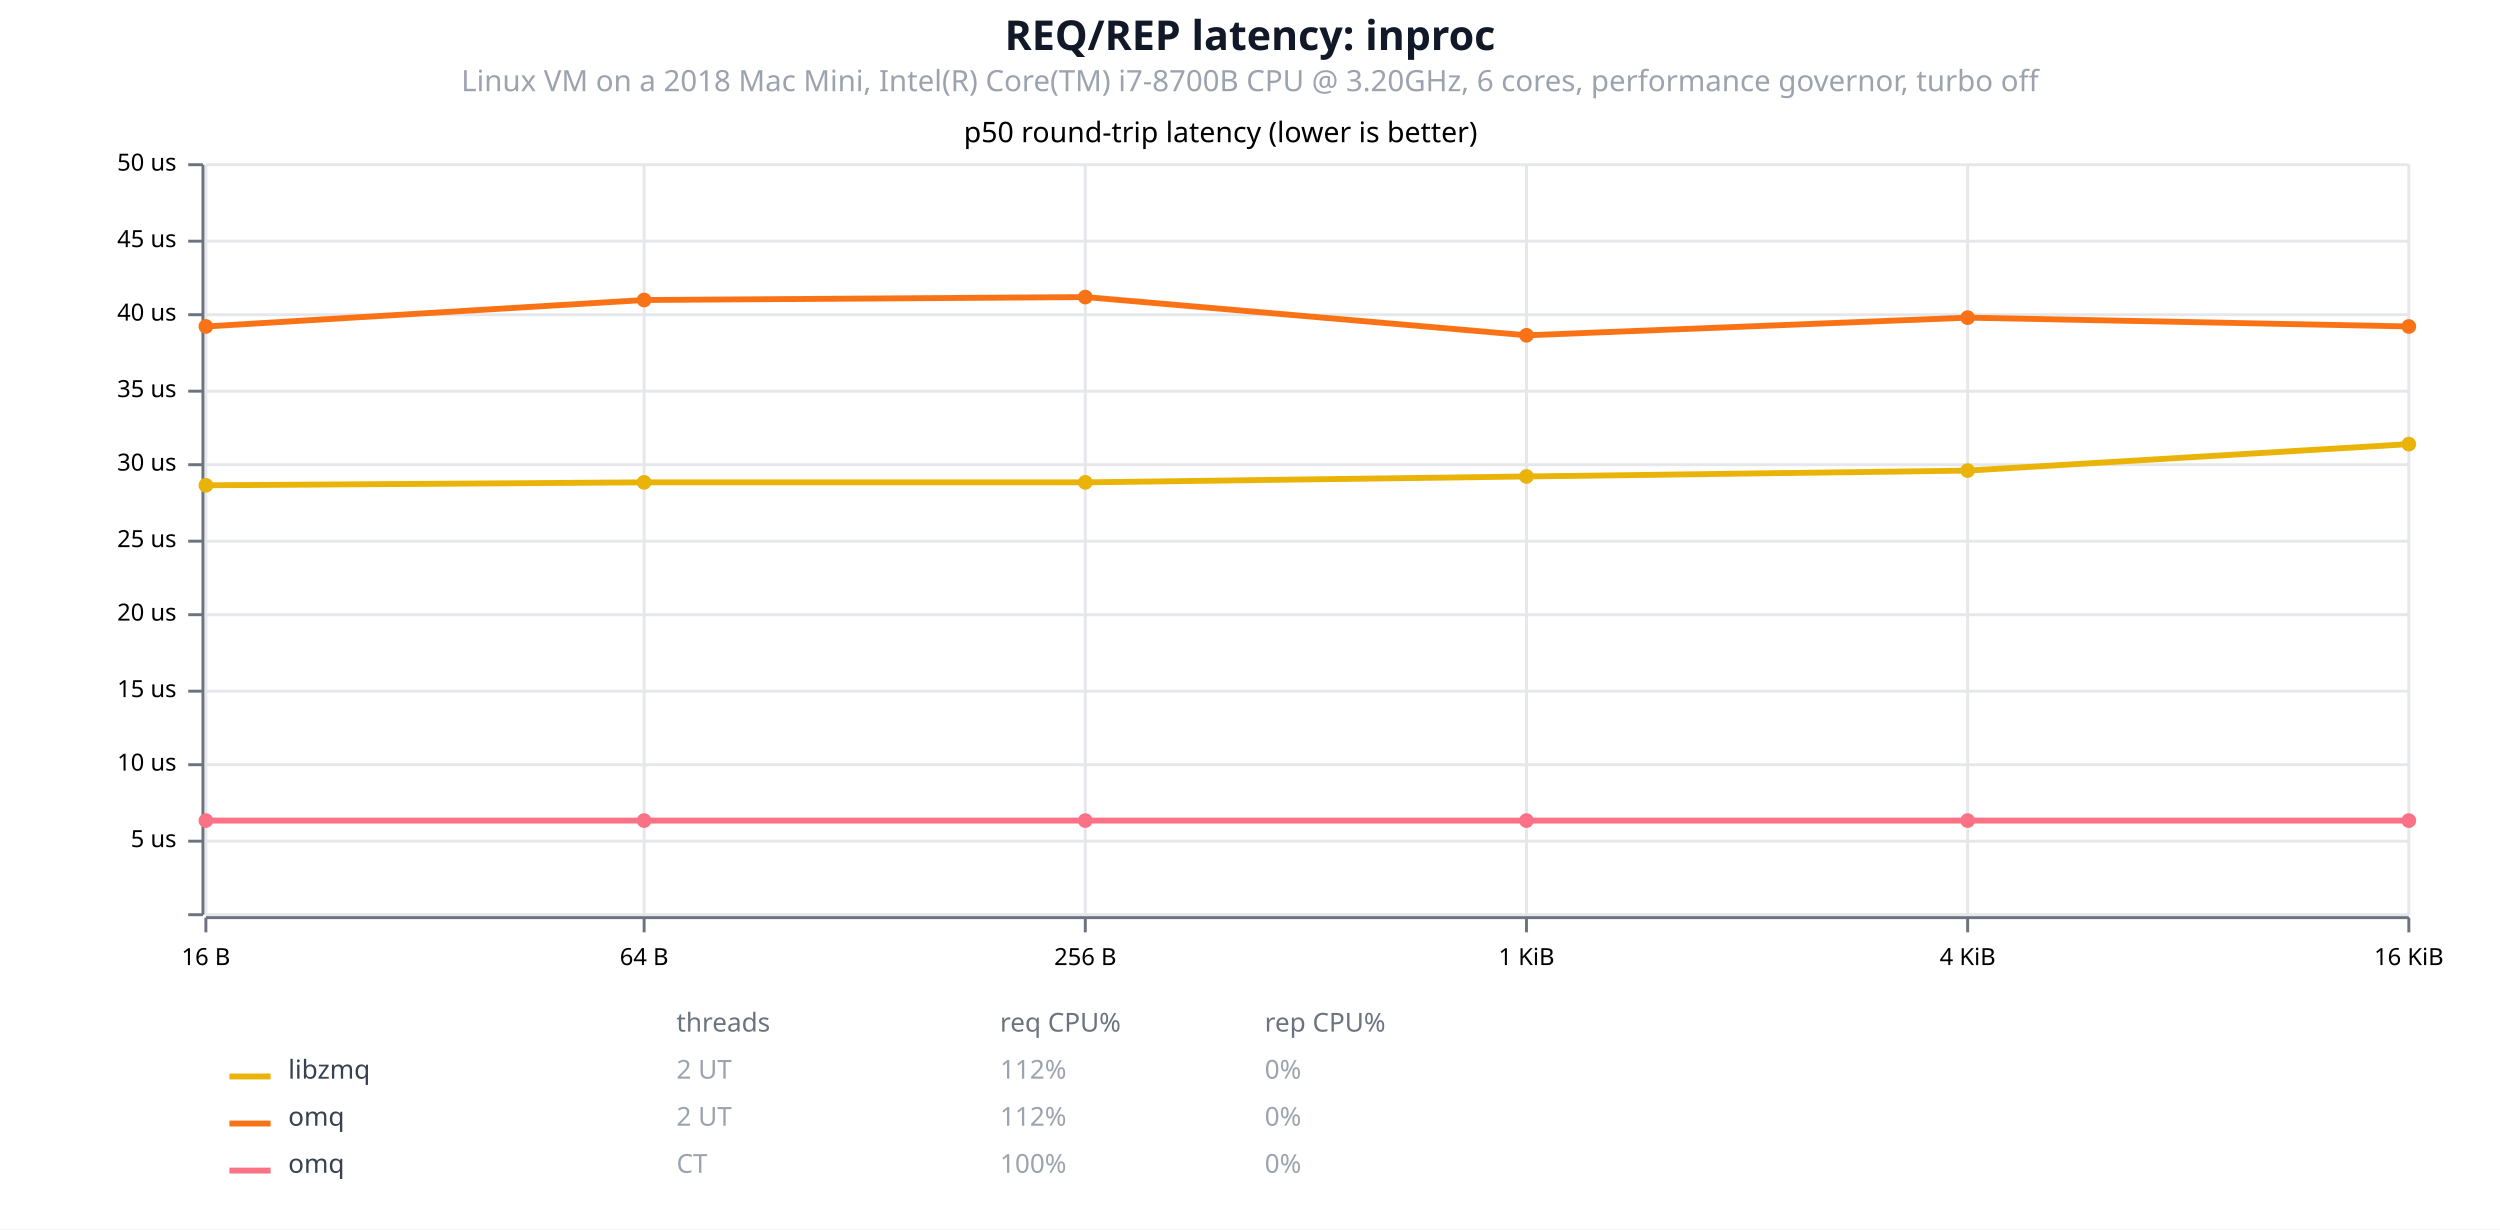
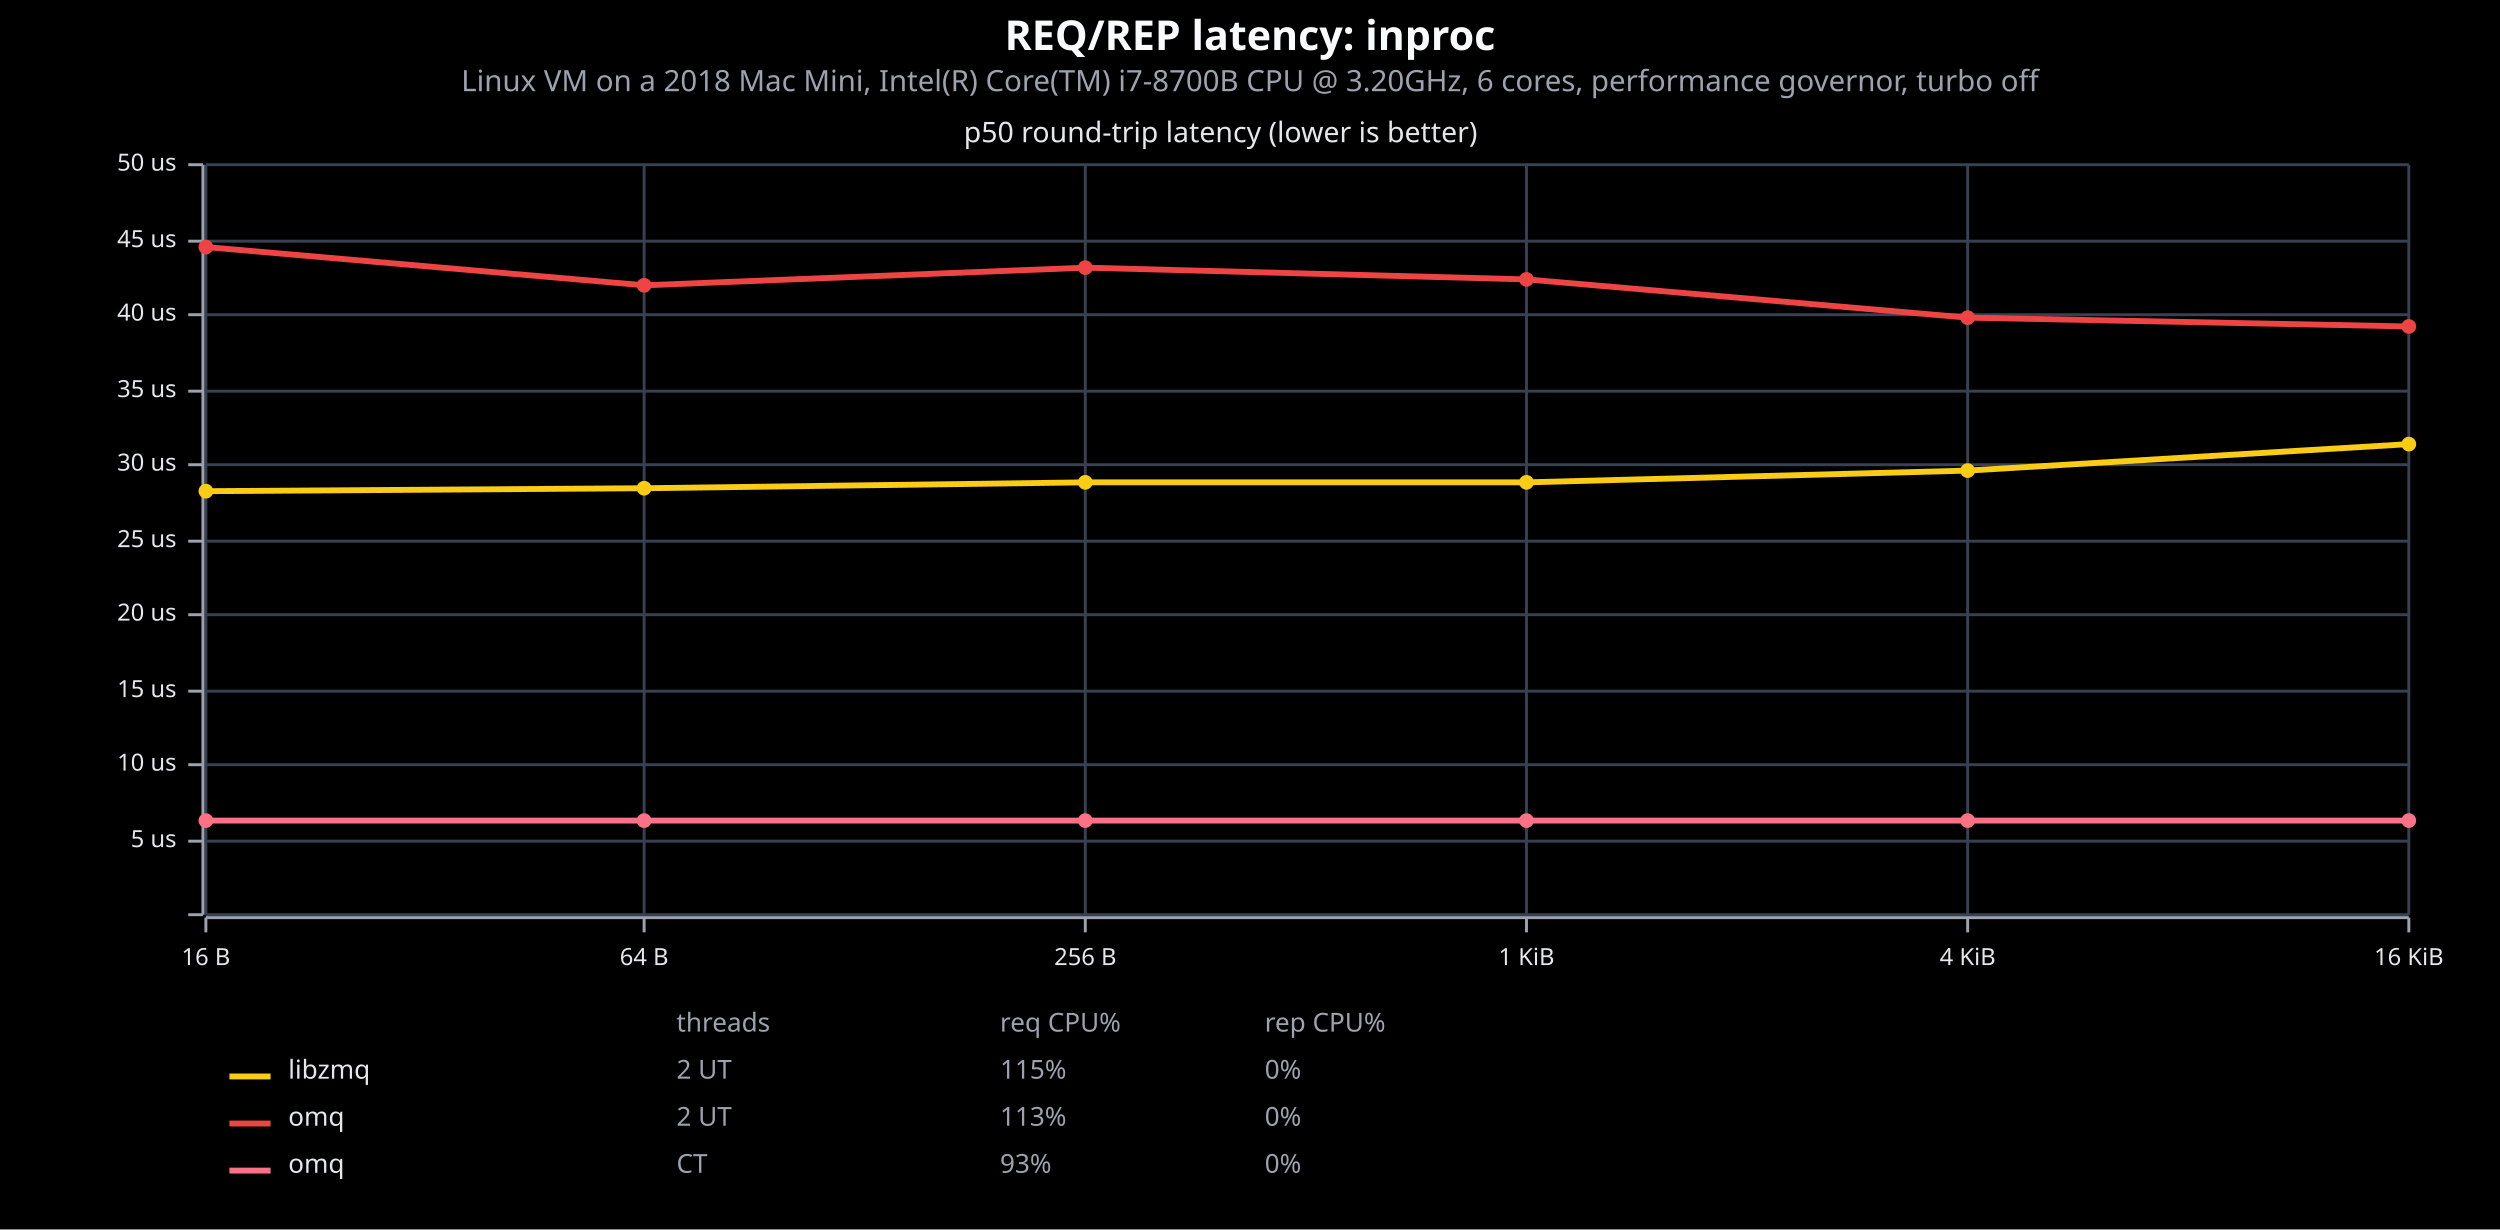
<svg xmlns="http://www.w3.org/2000/svg" viewBox="0 0 850 418" font-family="system-ui, -apple-system, sans-serif">
-   <rect x="0" y="0" width="850" height="418" opacity="1" fill="#FFFFFF" stroke="none" />
-   <text x="425" y="17" text-anchor="middle" font-family="sans-serif" font-size="14" font-weight="bold" fill="#111827">REQ/REP latency: inproc</text>
-   <text x="425" y="31" text-anchor="middle" font-family="sans-serif" font-size="10" fill="#9ca3af">Linux VM on a 2018 Mac Mini, Intel(R) Core(TM) i7-8700B CPU @ 3.20GHz, 6 cores, performance governor, turbo off</text>
-   <text x="415" y="41" dy="0.76em" text-anchor="middle" font-family="sans-serif" font-size="9.677" opacity="1" fill="#000000">
+   <rect x="0" y="0" width="850" height="418" opacity="1" fill="#000000" stroke="none" />
+   <text x="425" y="17" text-anchor="middle" font-family="sans-serif" font-size="14" font-weight="bold" fill="#F9FAFB">REQ/REP latency: inproc</text>
+   <text x="425" y="31" text-anchor="middle" font-family="sans-serif" font-size="10" fill="#9CA3AF">Linux VM on a 2018 Mac Mini, Intel(R) Core(TM) i7-8700B CPU @ 3.20GHz, 6 cores, performance governor, turbo off</text>
+   <text x="415" y="41" dy="0.76em" text-anchor="middle" font-family="sans-serif" font-size="9.677" opacity="1" fill="#E5E7EB">
p50 round-trip latency (lower is better)
</text>
-   <line opacity="1" stroke="#E5E7EB" stroke-width="1" x1="70" y1="311" x2="70" y2="56" />
-   <line opacity="1" stroke="#E5E7EB" stroke-width="1" x1="219" y1="311" x2="219" y2="56" />
-   <line opacity="1" stroke="#E5E7EB" stroke-width="1" x1="369" y1="311" x2="369" y2="56" />
-   <line opacity="1" stroke="#E5E7EB" stroke-width="1" x1="519" y1="311" x2="519" y2="56" />
-   <line opacity="1" stroke="#E5E7EB" stroke-width="1" x1="669" y1="311" x2="669" y2="56" />
-   <line opacity="1" stroke="#E5E7EB" stroke-width="1" x1="819" y1="311" x2="819" y2="56" />
-   <line opacity="1" stroke="#E5E7EB" stroke-width="1" x1="70" y1="311" x2="819" y2="311" />
-   <line opacity="1" stroke="#E5E7EB" stroke-width="1" x1="70" y1="286" x2="819" y2="286" />
-   <line opacity="1" stroke="#E5E7EB" stroke-width="1" x1="70" y1="260" x2="819" y2="260" />
-   <line opacity="1" stroke="#E5E7EB" stroke-width="1" x1="70" y1="235" x2="819" y2="235" />
-   <line opacity="1" stroke="#E5E7EB" stroke-width="1" x1="70" y1="209" x2="819" y2="209" />
-   <line opacity="1" stroke="#E5E7EB" stroke-width="1" x1="70" y1="184" x2="819" y2="184" />
-   <line opacity="1" stroke="#E5E7EB" stroke-width="1" x1="70" y1="158" x2="819" y2="158" />
-   <line opacity="1" stroke="#E5E7EB" stroke-width="1" x1="70" y1="133" x2="819" y2="133" />
-   <line opacity="1" stroke="#E5E7EB" stroke-width="1" x1="70" y1="107" x2="819" y2="107" />
-   <line opacity="1" stroke="#E5E7EB" stroke-width="1" x1="70" y1="82" x2="819" y2="82" />
-   <line opacity="1" stroke="#E5E7EB" stroke-width="1" x1="70" y1="56" x2="819" y2="56" />
-   <polyline fill="none" opacity="1" stroke="#6B7280" stroke-width="1" points="69,56 69,311 " />
-   <text x="60" y="311" dy="0.5ex" text-anchor="end" font-family="sans-serif" font-size="8.065" opacity="1" fill="#000000">
+   <line opacity="1" stroke="#374151" stroke-width="1" x1="70" y1="311" x2="70" y2="56" />
+   <line opacity="1" stroke="#374151" stroke-width="1" x1="219" y1="311" x2="219" y2="56" />
+   <line opacity="1" stroke="#374151" stroke-width="1" x1="369" y1="311" x2="369" y2="56" />
+   <line opacity="1" stroke="#374151" stroke-width="1" x1="519" y1="311" x2="519" y2="56" />
+   <line opacity="1" stroke="#374151" stroke-width="1" x1="669" y1="311" x2="669" y2="56" />
+   <line opacity="1" stroke="#374151" stroke-width="1" x1="819" y1="311" x2="819" y2="56" />
+   <line opacity="1" stroke="#374151" stroke-width="1" x1="70" y1="311" x2="819" y2="311" />
+   <line opacity="1" stroke="#374151" stroke-width="1" x1="70" y1="286" x2="819" y2="286" />
+   <line opacity="1" stroke="#374151" stroke-width="1" x1="70" y1="260" x2="819" y2="260" />
+   <line opacity="1" stroke="#374151" stroke-width="1" x1="70" y1="235" x2="819" y2="235" />
+   <line opacity="1" stroke="#374151" stroke-width="1" x1="70" y1="209" x2="819" y2="209" />
+   <line opacity="1" stroke="#374151" stroke-width="1" x1="70" y1="184" x2="819" y2="184" />
+   <line opacity="1" stroke="#374151" stroke-width="1" x1="70" y1="158" x2="819" y2="158" />
+   <line opacity="1" stroke="#374151" stroke-width="1" x1="70" y1="133" x2="819" y2="133" />
+   <line opacity="1" stroke="#374151" stroke-width="1" x1="70" y1="107" x2="819" y2="107" />
+   <line opacity="1" stroke="#374151" stroke-width="1" x1="70" y1="82" x2="819" y2="82" />
+   <line opacity="1" stroke="#374151" stroke-width="1" x1="70" y1="56" x2="819" y2="56" />
+   <polyline fill="none" opacity="1" stroke="#9CA3AF" stroke-width="1" points="69,56 69,311 " />
+   <text x="60" y="311" dy="0.5ex" text-anchor="end" font-family="sans-serif" font-size="8.065" opacity="1" fill="#E5E7EB">

</text>
-   <polyline fill="none" opacity="1" stroke="#6B7280" stroke-width="1" points="64,311 69,311 " />
-   <text x="60" y="286" dy="0.5ex" text-anchor="end" font-family="sans-serif" font-size="8.065" opacity="1" fill="#000000">
+   <polyline fill="none" opacity="1" stroke="#9CA3AF" stroke-width="1" points="64,311 69,311 " />
+   <text x="60" y="286" dy="0.5ex" text-anchor="end" font-family="sans-serif" font-size="8.065" opacity="1" fill="#E5E7EB">
5 us
</text>
-   <polyline fill="none" opacity="1" stroke="#6B7280" stroke-width="1" points="64,286 69,286 " />
-   <text x="60" y="260" dy="0.5ex" text-anchor="end" font-family="sans-serif" font-size="8.065" opacity="1" fill="#000000">
+   <polyline fill="none" opacity="1" stroke="#9CA3AF" stroke-width="1" points="64,286 69,286 " />
+   <text x="60" y="260" dy="0.5ex" text-anchor="end" font-family="sans-serif" font-size="8.065" opacity="1" fill="#E5E7EB">
10 us
</text>
-   <polyline fill="none" opacity="1" stroke="#6B7280" stroke-width="1" points="64,260 69,260 " />
-   <text x="60" y="235" dy="0.5ex" text-anchor="end" font-family="sans-serif" font-size="8.065" opacity="1" fill="#000000">
+   <polyline fill="none" opacity="1" stroke="#9CA3AF" stroke-width="1" points="64,260 69,260 " />
+   <text x="60" y="235" dy="0.5ex" text-anchor="end" font-family="sans-serif" font-size="8.065" opacity="1" fill="#E5E7EB">
15 us
</text>
-   <polyline fill="none" opacity="1" stroke="#6B7280" stroke-width="1" points="64,235 69,235 " />
-   <text x="60" y="209" dy="0.5ex" text-anchor="end" font-family="sans-serif" font-size="8.065" opacity="1" fill="#000000">
+   <polyline fill="none" opacity="1" stroke="#9CA3AF" stroke-width="1" points="64,235 69,235 " />
+   <text x="60" y="209" dy="0.5ex" text-anchor="end" font-family="sans-serif" font-size="8.065" opacity="1" fill="#E5E7EB">
20 us
</text>
-   <polyline fill="none" opacity="1" stroke="#6B7280" stroke-width="1" points="64,209 69,209 " />
-   <text x="60" y="184" dy="0.5ex" text-anchor="end" font-family="sans-serif" font-size="8.065" opacity="1" fill="#000000">
+   <polyline fill="none" opacity="1" stroke="#9CA3AF" stroke-width="1" points="64,209 69,209 " />
+   <text x="60" y="184" dy="0.5ex" text-anchor="end" font-family="sans-serif" font-size="8.065" opacity="1" fill="#E5E7EB">
25 us
</text>
-   <polyline fill="none" opacity="1" stroke="#6B7280" stroke-width="1" points="64,184 69,184 " />
-   <text x="60" y="158" dy="0.5ex" text-anchor="end" font-family="sans-serif" font-size="8.065" opacity="1" fill="#000000">
+   <polyline fill="none" opacity="1" stroke="#9CA3AF" stroke-width="1" points="64,184 69,184 " />
+   <text x="60" y="158" dy="0.5ex" text-anchor="end" font-family="sans-serif" font-size="8.065" opacity="1" fill="#E5E7EB">
30 us
</text>
-   <polyline fill="none" opacity="1" stroke="#6B7280" stroke-width="1" points="64,158 69,158 " />
-   <text x="60" y="133" dy="0.5ex" text-anchor="end" font-family="sans-serif" font-size="8.065" opacity="1" fill="#000000">
+   <polyline fill="none" opacity="1" stroke="#9CA3AF" stroke-width="1" points="64,158 69,158 " />
+   <text x="60" y="133" dy="0.5ex" text-anchor="end" font-family="sans-serif" font-size="8.065" opacity="1" fill="#E5E7EB">
35 us
</text>
-   <polyline fill="none" opacity="1" stroke="#6B7280" stroke-width="1" points="64,133 69,133 " />
-   <text x="60" y="107" dy="0.5ex" text-anchor="end" font-family="sans-serif" font-size="8.065" opacity="1" fill="#000000">
+   <polyline fill="none" opacity="1" stroke="#9CA3AF" stroke-width="1" points="64,133 69,133 " />
+   <text x="60" y="107" dy="0.5ex" text-anchor="end" font-family="sans-serif" font-size="8.065" opacity="1" fill="#E5E7EB">
40 us
</text>
-   <polyline fill="none" opacity="1" stroke="#6B7280" stroke-width="1" points="64,107 69,107 " />
-   <text x="60" y="82" dy="0.5ex" text-anchor="end" font-family="sans-serif" font-size="8.065" opacity="1" fill="#000000">
+   <polyline fill="none" opacity="1" stroke="#9CA3AF" stroke-width="1" points="64,107 69,107 " />
+   <text x="60" y="82" dy="0.5ex" text-anchor="end" font-family="sans-serif" font-size="8.065" opacity="1" fill="#E5E7EB">
45 us
</text>
-   <polyline fill="none" opacity="1" stroke="#6B7280" stroke-width="1" points="64,82 69,82 " />
-   <text x="60" y="56" dy="0.5ex" text-anchor="end" font-family="sans-serif" font-size="8.065" opacity="1" fill="#000000">
+   <polyline fill="none" opacity="1" stroke="#9CA3AF" stroke-width="1" points="64,82 69,82 " />
+   <text x="60" y="56" dy="0.5ex" text-anchor="end" font-family="sans-serif" font-size="8.065" opacity="1" fill="#E5E7EB">
50 us
</text>
-   <polyline fill="none" opacity="1" stroke="#6B7280" stroke-width="1" points="64,56 69,56 " />
-   <polyline fill="none" opacity="1" stroke="#6B7280" stroke-width="1" points="70,312 819,312 " />
-   <text x="70" y="322" dy="0.76em" text-anchor="middle" font-family="sans-serif" font-size="8.065" opacity="1" fill="#000000">
+   <polyline fill="none" opacity="1" stroke="#9CA3AF" stroke-width="1" points="64,56 69,56 " />
+   <polyline fill="none" opacity="1" stroke="#9CA3AF" stroke-width="1" points="70,312 819,312 " />
+   <text x="70" y="322" dy="0.76em" text-anchor="middle" font-family="sans-serif" font-size="8.065" opacity="1" fill="#E5E7EB">
16 B
</text>
-   <polyline fill="none" opacity="1" stroke="#6B7280" stroke-width="1" points="70,312 70,317 " />
-   <text x="219" y="322" dy="0.76em" text-anchor="middle" font-family="sans-serif" font-size="8.065" opacity="1" fill="#000000">
+   <polyline fill="none" opacity="1" stroke="#9CA3AF" stroke-width="1" points="70,312 70,317 " />
+   <text x="219" y="322" dy="0.76em" text-anchor="middle" font-family="sans-serif" font-size="8.065" opacity="1" fill="#E5E7EB">
64 B
</text>
-   <polyline fill="none" opacity="1" stroke="#6B7280" stroke-width="1" points="219,312 219,317 " />
-   <text x="369" y="322" dy="0.76em" text-anchor="middle" font-family="sans-serif" font-size="8.065" opacity="1" fill="#000000">
+   <polyline fill="none" opacity="1" stroke="#9CA3AF" stroke-width="1" points="219,312 219,317 " />
+   <text x="369" y="322" dy="0.76em" text-anchor="middle" font-family="sans-serif" font-size="8.065" opacity="1" fill="#E5E7EB">
256 B
</text>
-   <polyline fill="none" opacity="1" stroke="#6B7280" stroke-width="1" points="369,312 369,317 " />
-   <text x="519" y="322" dy="0.76em" text-anchor="middle" font-family="sans-serif" font-size="8.065" opacity="1" fill="#000000">
+   <polyline fill="none" opacity="1" stroke="#9CA3AF" stroke-width="1" points="369,312 369,317 " />
+   <text x="519" y="322" dy="0.76em" text-anchor="middle" font-family="sans-serif" font-size="8.065" opacity="1" fill="#E5E7EB">
1 KiB
</text>
-   <polyline fill="none" opacity="1" stroke="#6B7280" stroke-width="1" points="519,312 519,317 " />
-   <text x="669" y="322" dy="0.76em" text-anchor="middle" font-family="sans-serif" font-size="8.065" opacity="1" fill="#000000">
+   <polyline fill="none" opacity="1" stroke="#9CA3AF" stroke-width="1" points="519,312 519,317 " />
+   <text x="669" y="322" dy="0.76em" text-anchor="middle" font-family="sans-serif" font-size="8.065" opacity="1" fill="#E5E7EB">
4 KiB
</text>
-   <polyline fill="none" opacity="1" stroke="#6B7280" stroke-width="1" points="669,312 669,317 " />
-   <text x="819" y="322" dy="0.76em" text-anchor="middle" font-family="sans-serif" font-size="8.065" opacity="1" fill="#000000">
+   <polyline fill="none" opacity="1" stroke="#9CA3AF" stroke-width="1" points="669,312 669,317 " />
+   <text x="819" y="322" dy="0.76em" text-anchor="middle" font-family="sans-serif" font-size="8.065" opacity="1" fill="#E5E7EB">
16 KiB
</text>
-   <polyline fill="none" opacity="1" stroke="#6B7280" stroke-width="1" points="819,312 819,317 " />
-   <polyline fill="none" opacity="1" stroke="#EAB308" stroke-width="2" points="70,165 219,164 369,164 519,162 669,160 819,151 " />
-   <circle cx="70" cy="165" r="2.5" opacity="1" fill="#EAB308" stroke="none" stroke-width="1" />
-   <circle cx="219" cy="164" r="2.5" opacity="1" fill="#EAB308" stroke="none" stroke-width="1" />
-   <circle cx="369" cy="164" r="2.5" opacity="1" fill="#EAB308" stroke="none" stroke-width="1" />
-   <circle cx="519" cy="162" r="2.5" opacity="1" fill="#EAB308" stroke="none" stroke-width="1" />
-   <circle cx="669" cy="160" r="2.5" opacity="1" fill="#EAB308" stroke="none" stroke-width="1" />
-   <circle cx="819" cy="151" r="2.5" opacity="1" fill="#EAB308" stroke="none" stroke-width="1" />
-   <polyline fill="none" opacity="1" stroke="#F97316" stroke-width="2" points="70,111 219,102 369,101 519,114 669,108 819,111 " />
-   <circle cx="70" cy="111" r="2.5" opacity="1" fill="#F97316" stroke="none" stroke-width="1" />
-   <circle cx="219" cy="102" r="2.5" opacity="1" fill="#F97316" stroke="none" stroke-width="1" />
-   <circle cx="369" cy="101" r="2.5" opacity="1" fill="#F97316" stroke="none" stroke-width="1" />
-   <circle cx="519" cy="114" r="2.5" opacity="1" fill="#F97316" stroke="none" stroke-width="1" />
-   <circle cx="669" cy="108" r="2.5" opacity="1" fill="#F97316" stroke="none" stroke-width="1" />
-   <circle cx="819" cy="111" r="2.5" opacity="1" fill="#F97316" stroke="none" stroke-width="1" />
+   <polyline fill="none" opacity="1" stroke="#9CA3AF" stroke-width="1" points="819,312 819,317 " />
+   <polyline fill="none" opacity="1" stroke="#FACC15" stroke-width="2" points="70,167 219,166 369,164 519,164 669,160 819,151 " />
+   <circle cx="70" cy="167" r="2.5" opacity="1" fill="#FACC15" stroke="none" stroke-width="1" />
+   <circle cx="219" cy="166" r="2.5" opacity="1" fill="#FACC15" stroke="none" stroke-width="1" />
+   <circle cx="369" cy="164" r="2.5" opacity="1" fill="#FACC15" stroke="none" stroke-width="1" />
+   <circle cx="519" cy="164" r="2.5" opacity="1" fill="#FACC15" stroke="none" stroke-width="1" />
+   <circle cx="669" cy="160" r="2.5" opacity="1" fill="#FACC15" stroke="none" stroke-width="1" />
+   <circle cx="819" cy="151" r="2.5" opacity="1" fill="#FACC15" stroke="none" stroke-width="1" />
+   <polyline fill="none" opacity="1" stroke="#EF4444" stroke-width="2" points="70,84 219,97 369,91 519,95 669,108 819,111 " />
+   <circle cx="70" cy="84" r="2.5" opacity="1" fill="#EF4444" stroke="none" stroke-width="1" />
+   <circle cx="219" cy="97" r="2.5" opacity="1" fill="#EF4444" stroke="none" stroke-width="1" />
+   <circle cx="369" cy="91" r="2.5" opacity="1" fill="#EF4444" stroke="none" stroke-width="1" />
+   <circle cx="519" cy="95" r="2.5" opacity="1" fill="#EF4444" stroke="none" stroke-width="1" />
+   <circle cx="669" cy="108" r="2.5" opacity="1" fill="#EF4444" stroke="none" stroke-width="1" />
+   <circle cx="819" cy="111" r="2.5" opacity="1" fill="#EF4444" stroke="none" stroke-width="1" />
  <polyline fill="none" opacity="1" stroke="#FB7185" stroke-width="2" points="70,279 219,279 369,279 519,279 669,279 819,279 " />
  <circle cx="70" cy="279" r="2.5" opacity="1" fill="#FB7185" stroke="none" stroke-width="1" />
  <circle cx="219" cy="279" r="2.5" opacity="1" fill="#FB7185" stroke="none" stroke-width="1" />
  <circle cx="369" cy="279" r="2.5" opacity="1" fill="#FB7185" stroke="none" stroke-width="1" />
  <circle cx="519" cy="279" r="2.5" opacity="1" fill="#FB7185" stroke="none" stroke-width="1" />
  <circle cx="669" cy="279" r="2.5" opacity="1" fill="#FB7185" stroke="none" stroke-width="1" />
  <circle cx="819" cy="279" r="2.5" opacity="1" fill="#FB7185" stroke="none" stroke-width="1" />
-   <text x="230" y="344" dy="0.76em" text-anchor="start" font-family="sans-serif" font-size="8.871" opacity="1" fill="#6B7280">
+   <text x="230" y="344" dy="0.76em" text-anchor="start" font-family="sans-serif" font-size="8.871" opacity="1" fill="#9CA3AF">
threads
</text>
-   <text x="340" y="344" dy="0.76em" text-anchor="start" font-family="sans-serif" font-size="8.871" opacity="1" fill="#6B7280">
+   <text x="340" y="344" dy="0.76em" text-anchor="start" font-family="sans-serif" font-size="8.871" opacity="1" fill="#9CA3AF">
req CPU%
</text>
-   <text x="430" y="344" dy="0.76em" text-anchor="start" font-family="sans-serif" font-size="8.871" opacity="1" fill="#6B7280">
+   <text x="430" y="344" dy="0.76em" text-anchor="start" font-family="sans-serif" font-size="8.871" opacity="1" fill="#9CA3AF">
rep CPU%
</text>
-   <polyline fill="none" opacity="1" stroke="#EAB308" stroke-width="2" points="78,366 92,366 " />
-   <text x="98" y="360" dy="0.76em" text-anchor="start" font-family="sans-serif" font-size="8.871" opacity="1" fill="#374151">
+   <polyline fill="none" opacity="1" stroke="#FACC15" stroke-width="2" points="78,366 92,366 " />
+   <text x="98" y="360" dy="0.76em" text-anchor="start" font-family="sans-serif" font-size="8.871" opacity="1" fill="#E5E7EB">
libzmq
</text>
  <text x="230" y="360" dy="0.76em" text-anchor="start" font-family="sans-serif" font-size="8.871" opacity="1" fill="#9CA3AF">
2 UT
</text>
  <text x="340" y="360" dy="0.76em" text-anchor="start" font-family="sans-serif" font-size="8.871" opacity="1" fill="#9CA3AF">
- 112%
+ 115%
</text>
  <text x="430" y="360" dy="0.76em" text-anchor="start" font-family="sans-serif" font-size="8.871" opacity="1" fill="#9CA3AF">
0%
</text>
-   <polyline fill="none" opacity="1" stroke="#F97316" stroke-width="2" points="78,382 92,382 " />
-   <text x="98" y="376" dy="0.76em" text-anchor="start" font-family="sans-serif" font-size="8.871" opacity="1" fill="#374151">
+   <polyline fill="none" opacity="1" stroke="#EF4444" stroke-width="2" points="78,382 92,382 " />
+   <text x="98" y="376" dy="0.76em" text-anchor="start" font-family="sans-serif" font-size="8.871" opacity="1" fill="#E5E7EB">
omq
</text>
  <text x="230" y="376" dy="0.76em" text-anchor="start" font-family="sans-serif" font-size="8.871" opacity="1" fill="#9CA3AF">
2 UT
</text>
  <text x="340" y="376" dy="0.76em" text-anchor="start" font-family="sans-serif" font-size="8.871" opacity="1" fill="#9CA3AF">
- 112%
+ 113%
</text>
  <text x="430" y="376" dy="0.76em" text-anchor="start" font-family="sans-serif" font-size="8.871" opacity="1" fill="#9CA3AF">
0%
</text>
  <polyline fill="none" opacity="1" stroke="#FB7185" stroke-width="2" points="78,398 92,398 " />
-   <text x="98" y="392" dy="0.76em" text-anchor="start" font-family="sans-serif" font-size="8.871" opacity="1" fill="#374151">
+   <text x="98" y="392" dy="0.76em" text-anchor="start" font-family="sans-serif" font-size="8.871" opacity="1" fill="#E5E7EB">
omq
</text>
  <text x="230" y="392" dy="0.76em" text-anchor="start" font-family="sans-serif" font-size="8.871" opacity="1" fill="#9CA3AF">
CT
</text>
  <text x="340" y="392" dy="0.76em" text-anchor="start" font-family="sans-serif" font-size="8.871" opacity="1" fill="#9CA3AF">
- 100%
+ 93%
</text>
  <text x="430" y="392" dy="0.76em" text-anchor="start" font-family="sans-serif" font-size="8.871" opacity="1" fill="#9CA3AF">
0%
</text>
</svg>
